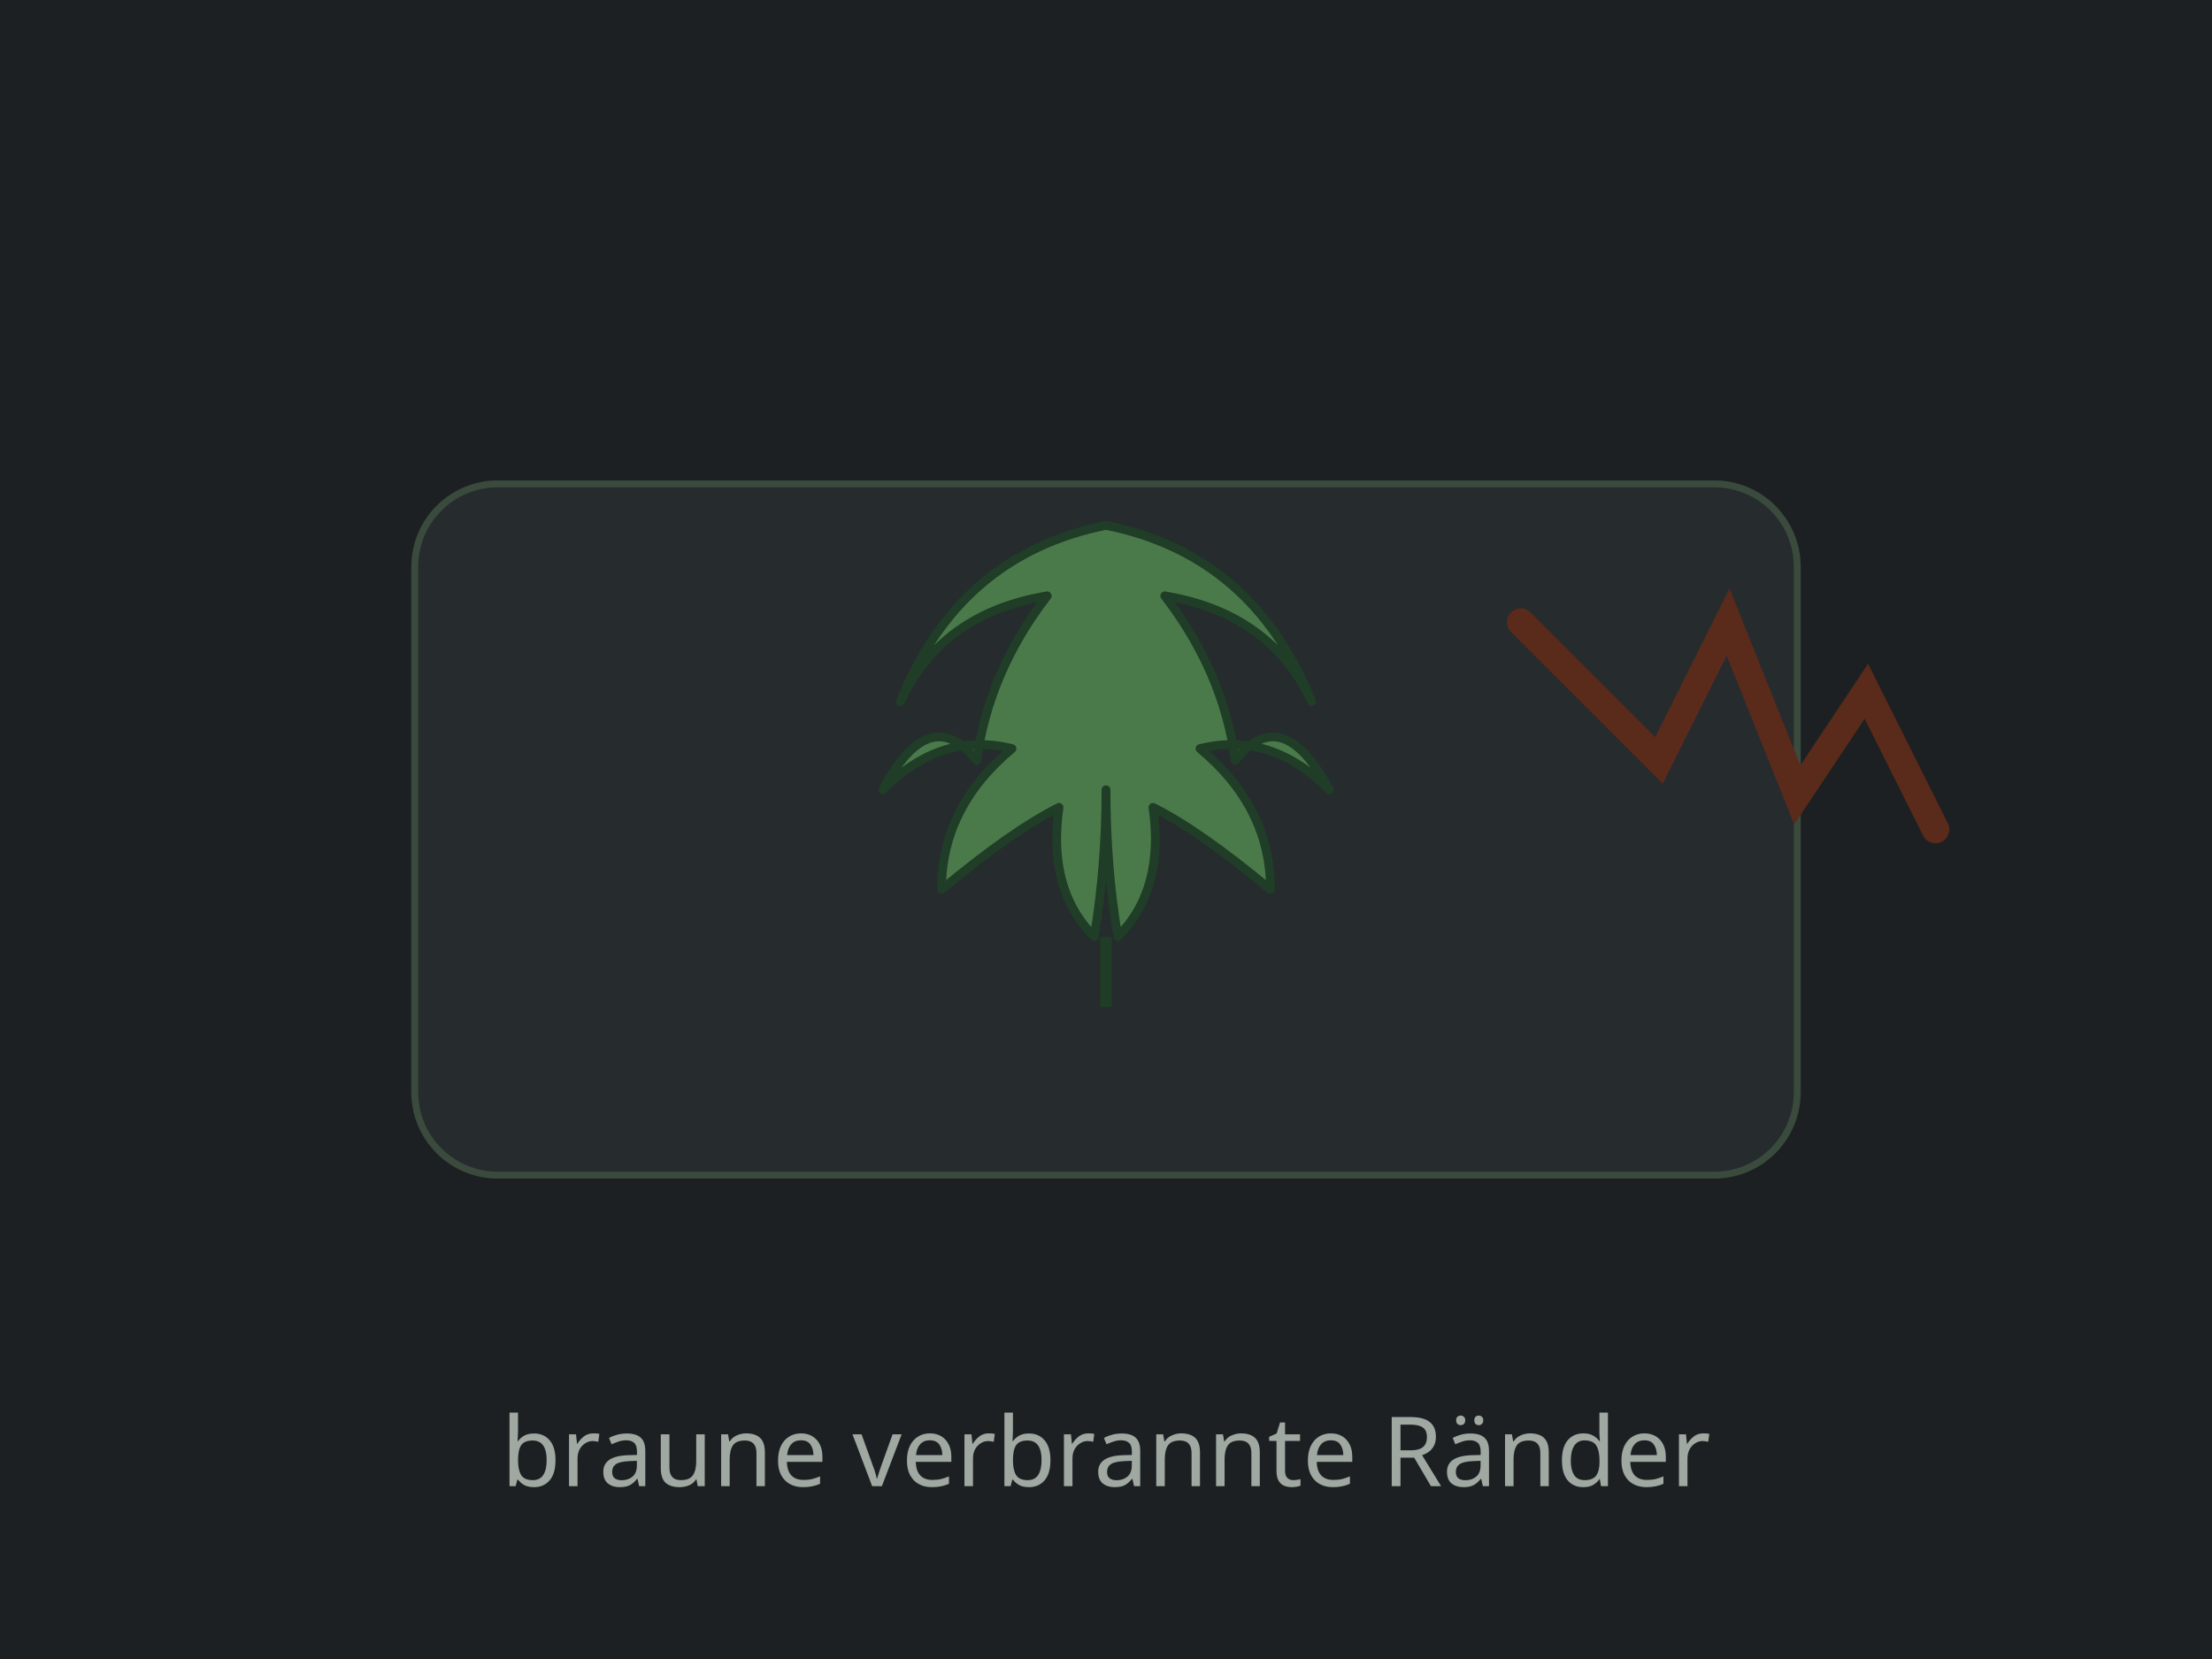
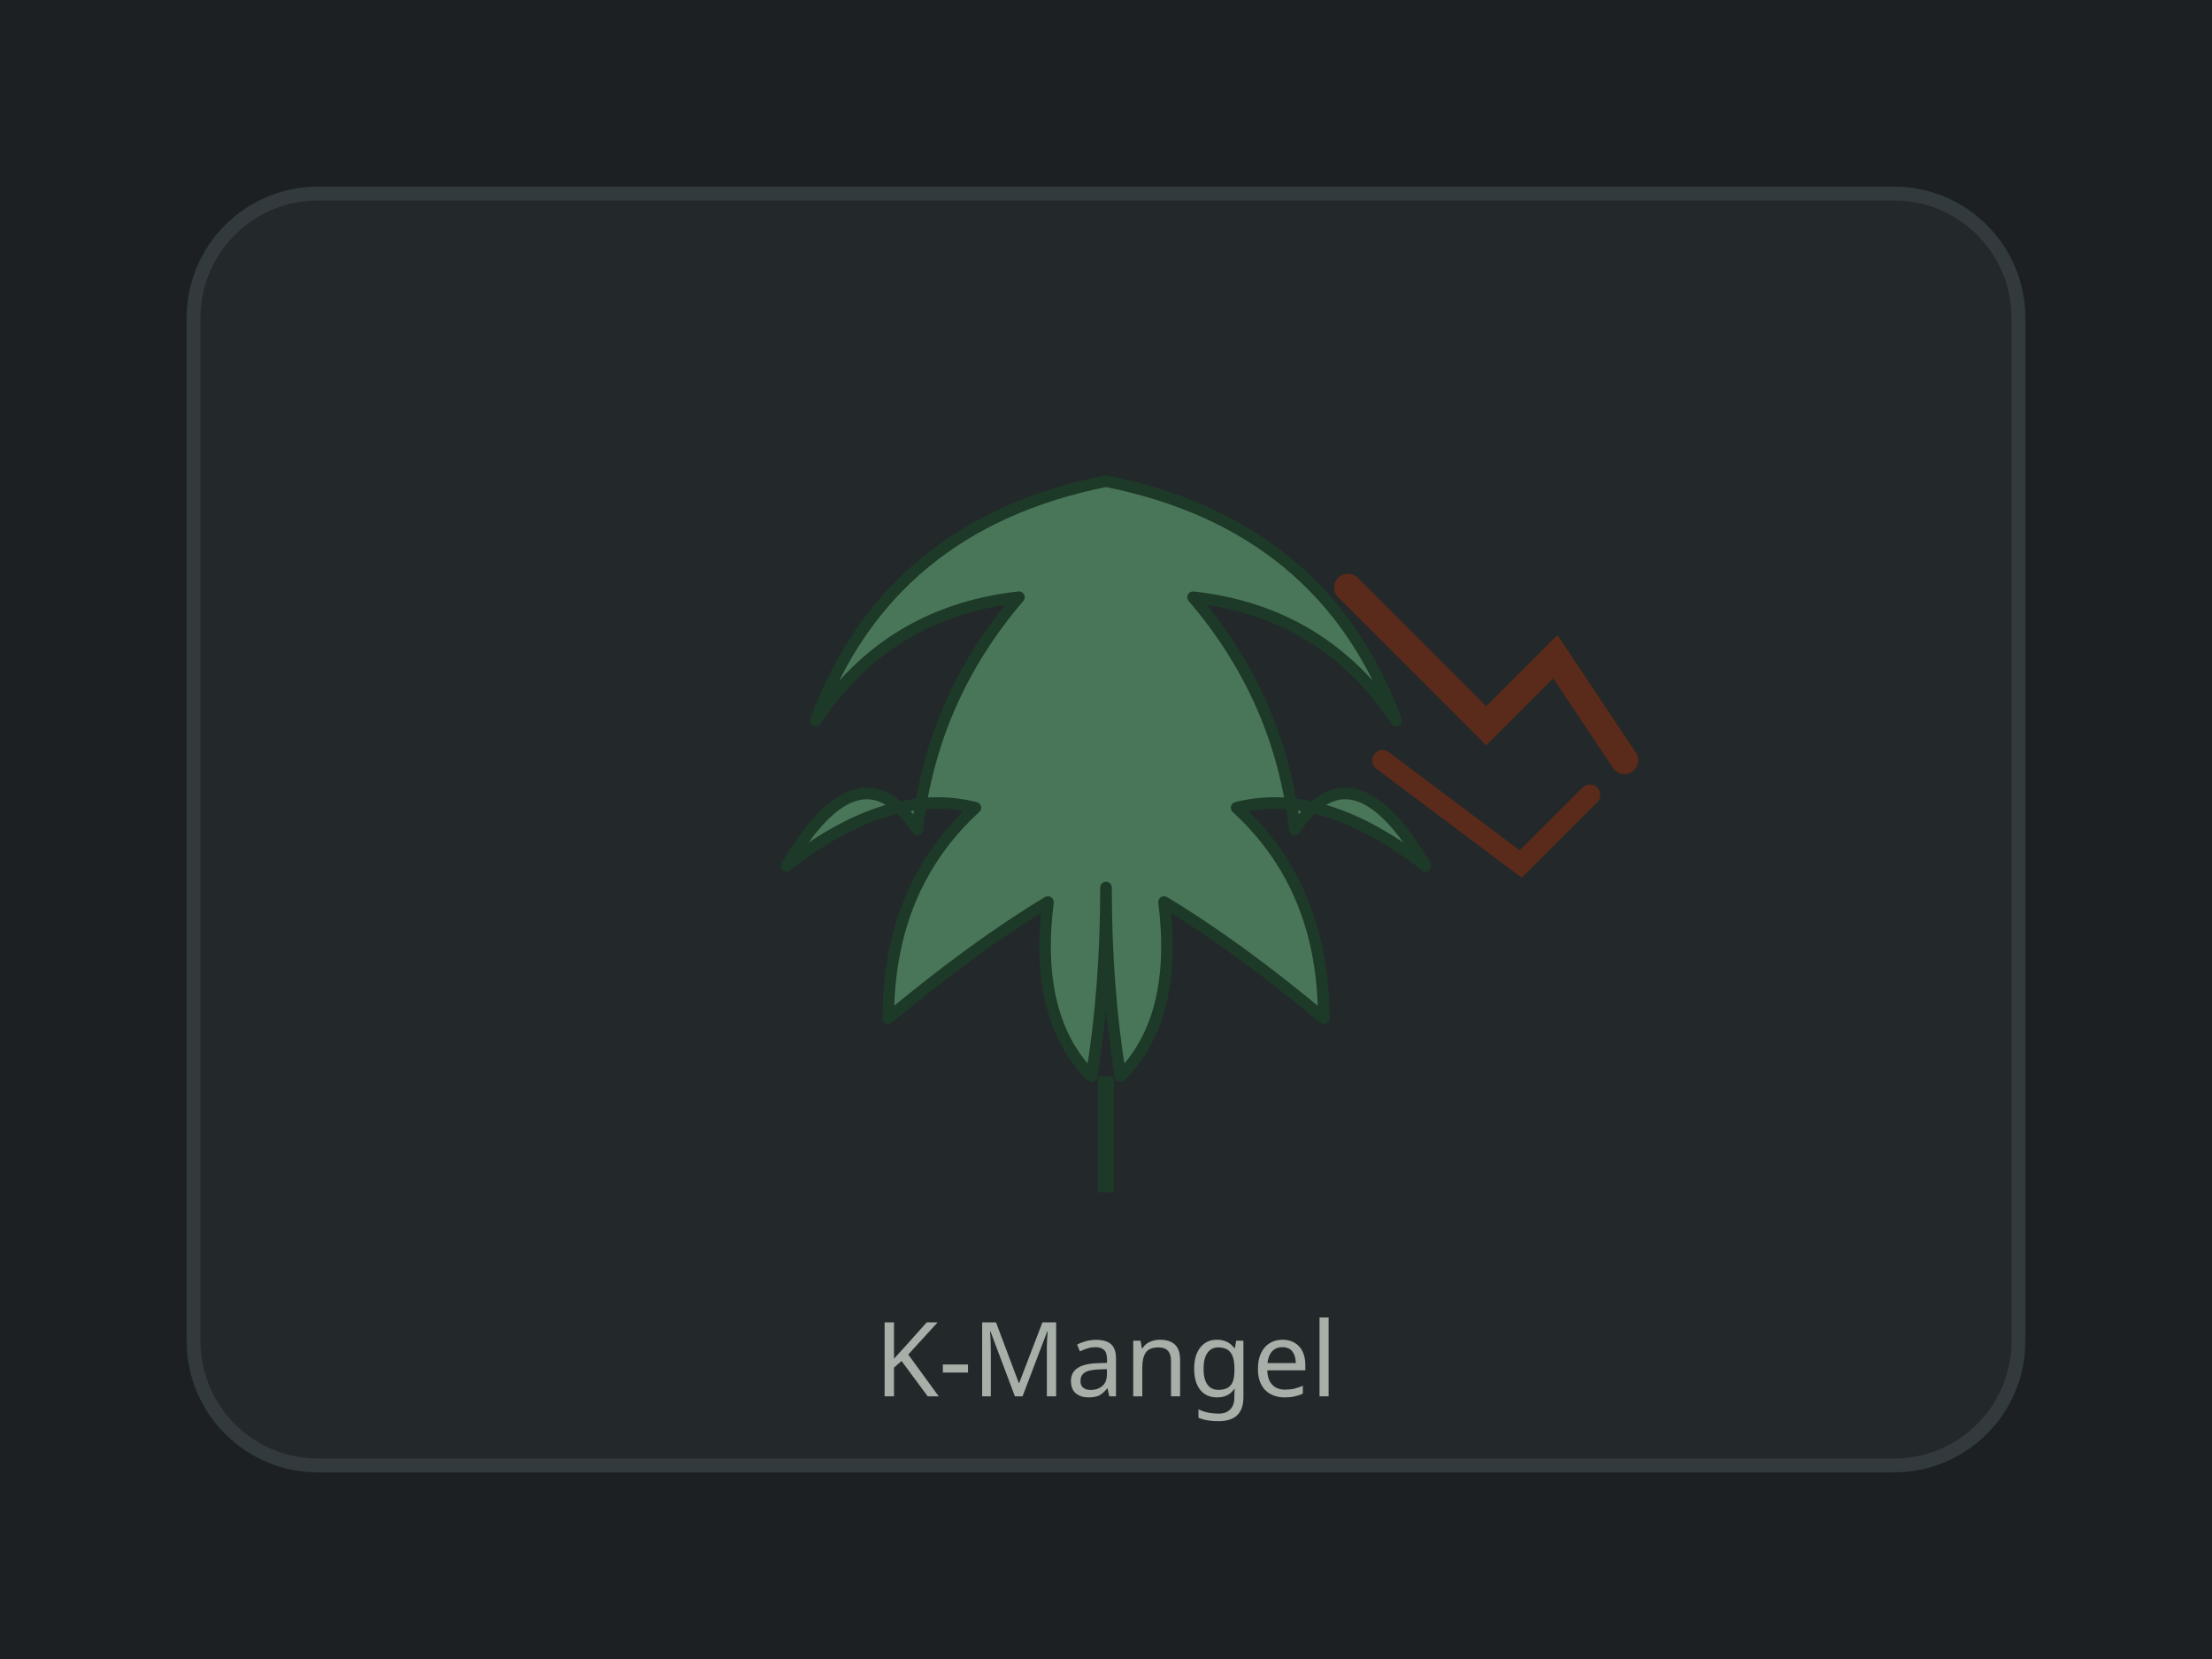
<svg xmlns="http://www.w3.org/2000/svg" viewBox="0 0 320 240" width="320" height="240">
  <rect width="320" height="240" fill="#1c2023" />
-   <rect x="60" y="70" width="200" height="100" rx="12" fill="#262b2e" stroke="#3a4a3d" />
-   <g transform="translate(160 110) scale(0.85)">
-     <path d="M 0 -40 Q -25 -35 -35 -10 Q -28 -25 -10 -28 Q -20 -15 -22 0 Q -30 -10 -38 5 Q -28 -5 -16 -2 Q -28 8 -28 22 Q -16 12 -8 8 Q -10 22 -2 30 Q 0 18 0 5 Q 0 18 2 30 Q 10 22 8 8 Q 16 12 28 22 Q 28 8 16 -2 Q 28 -5 38 5 Q 30 -10 22 0 Q 20 -15 10 -28 Q 28 -25 35 -10 Q 25 -35 0 -40 Z" fill="#4a7a4a" stroke="#1f3d27" stroke-width="1.5" stroke-linejoin="round" />
-     <line x1="0" y1="30" x2="0" y2="42" stroke="#1f3d27" stroke-width="2" />
+   <rect x="28" y="28" width="264" height="184" rx="18" fill="#23282b" stroke="#333a3d" stroke-width="2" />
+   <g transform="translate(160,120)">
+     <g transform="translate(0 0) scale(1.05)" opacity="0.95">
+       <path d="M 0 -48 Q -30 -42 -40 -15 Q -30 -30 -12 -32 Q -24 -18 -26 0 Q -34 -12 -44 5 Q -30 -6 -18 -3 Q -30 8 -30 26 Q -18 16 -8 10 Q -10 26 -2 34 Q 0 22 0 8 Q 0 22 2 34 Q 10 26 8 10 Q 18 16 30 26 Q 30 8 18 -3 Q 30 -6 44 5 Q 34 -12 26 0 Q 24 -18 12 -32 Q 30 -30 40 -15 Q 30 -42 0 -48 Z" fill="#4a7a5a" stroke="#1c3a27" stroke-width="1.6" stroke-linejoin="round" />
+       <line x1="0" y1="34" x2="0" y2="50" stroke="#1c3a27" stroke-width="2.2" />
+     </g>
+     <path d="M 35 -35 L 55 -15 L 65 -25 L 75 -10" stroke="#5a2a1a" stroke-width="4" fill="none" stroke-linecap="round" />
+     <path d="M 40 -10 L 60 5 L 70 -5" stroke="#5a2a1a" stroke-width="3" fill="none" stroke-linecap="round" />
+     <text x="0" y="82" text-anchor="middle" fill="#a7b0a8" font-size="15" font-family="sans-serif">K-Mangel</text>
  </g>
-   <path d="M 220 90 L 240 110 L 250 90 L 260 115 L 270 100 L 280 120" stroke="#5a2a1a" stroke-width="4" fill="none" stroke-linecap="round" />
-   <text x="160" y="215" text-anchor="middle" fill="#a0a8a2" font-size="14" font-family="sans-serif">braune verbrannte Ränder</text>
</svg>
